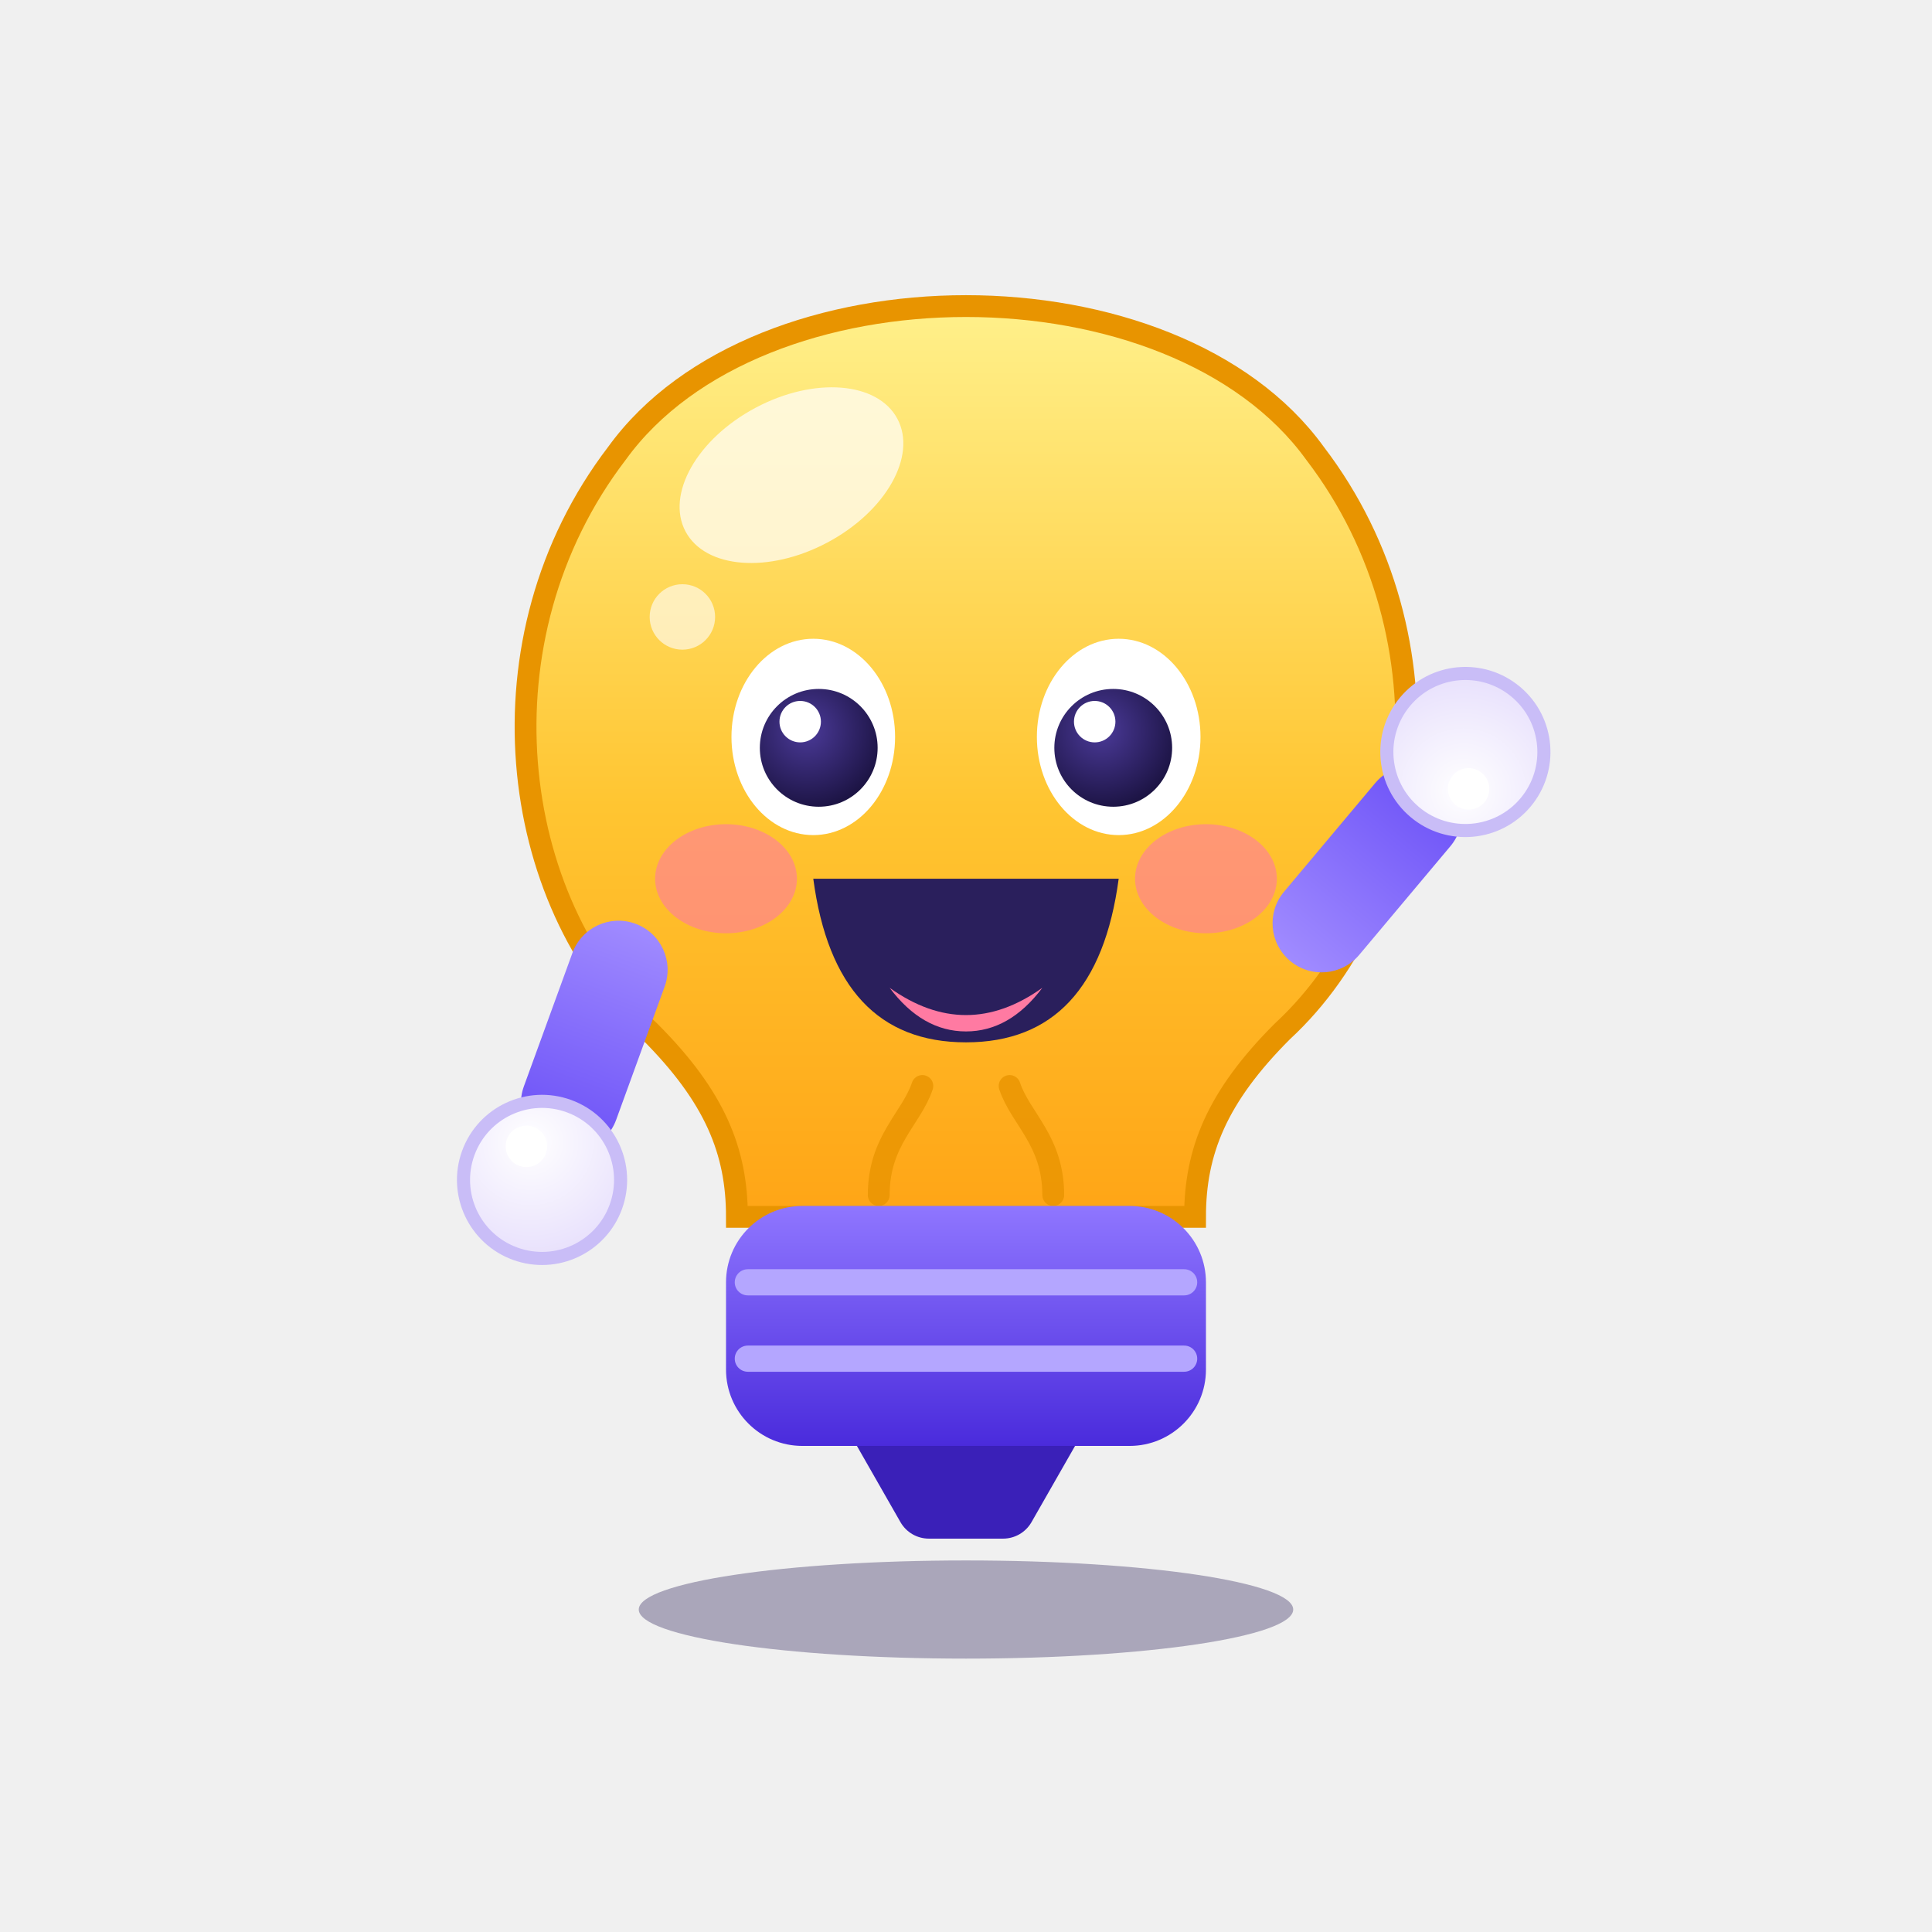
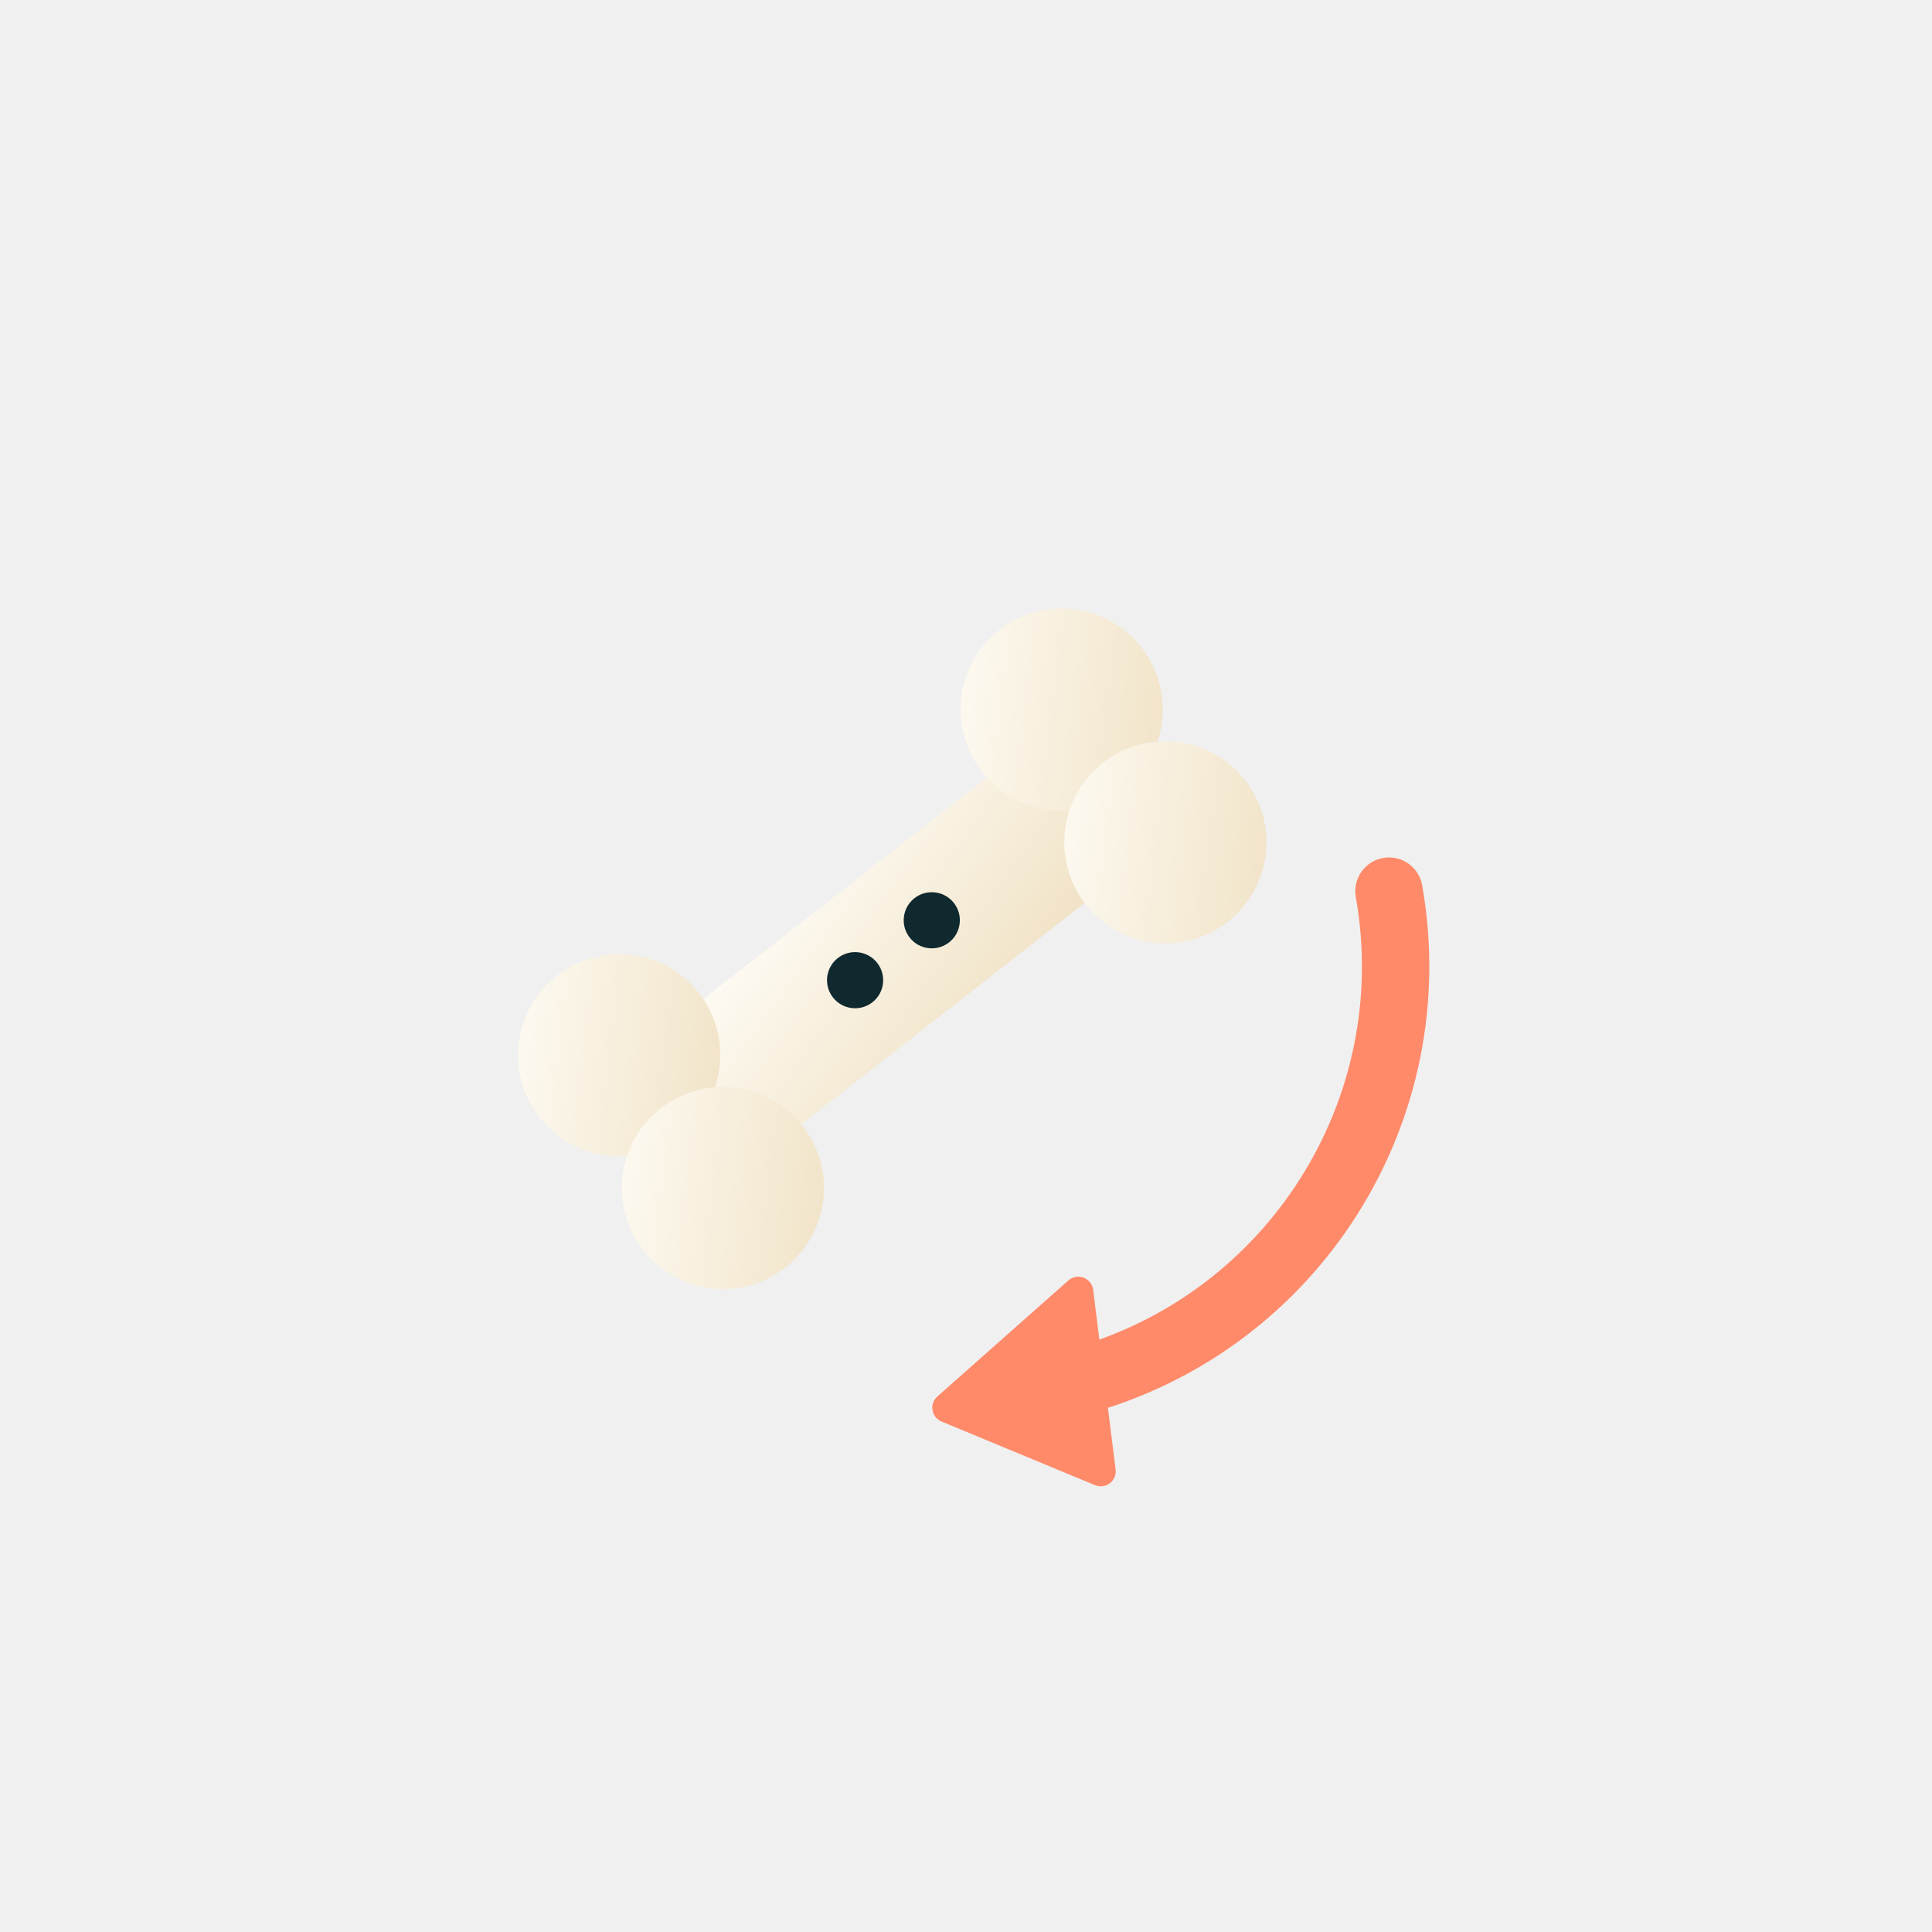
- <svg xmlns="http://www.w3.org/2000/svg" viewBox="0 0 1024 1024">
-   <g transform="translate(165.12 61.06) scale(5.7812)">
-     <defs>
-       <linearGradient id="f-bulb" x1="0" y1="0" x2="0" y2="1">
-         <stop offset="0" stop-color="#fff08a" />
-         <stop offset="0.55" stop-color="#ffc531" />
-         <stop offset="1" stop-color="#ffa516" />
-       </linearGradient>
-       <linearGradient id="f-base" x1="0" y1="0" x2="0" y2="1">
-         <stop offset="0" stop-color="#8f76ff" />
-         <stop offset="1" stop-color="#4a2bdc" />
-       </linearGradient>
-       <linearGradient id="f-sleeve" x1="0" y1="0" x2="0" y2="1">
-         <stop offset="0" stop-color="#a08bff" />
-         <stop offset="1" stop-color="#6a4ff7" />
-       </linearGradient>
-       <radialGradient id="f-hand" cx="0.35" cy="0.3" r="0.8">
-         <stop offset="0" stop-color="#ffffff" />
-         <stop offset="1" stop-color="#e6defc" />
-       </radialGradient>
-       <radialGradient id="f-iris" cx="0.4" cy="0.35" r="0.7">
-         <stop offset="0" stop-color="#4b3a99" />
-         <stop offset="1" stop-color="#1a1240" />
-       </radialGradient>
-     </defs>
-     <ellipse cx="60" cy="137" rx="30" ry="4.5" fill="rgba(20,8,70,.32)" />
-     <path d="M31 84C18 72 15 48 28 31 41 13 79 13 92 31c13 17 10 41-3 53-6 6-8 11-8 17H39c0-6-2-11-8-17Z" fill="url(#f-bulb)" stroke="#e89400" stroke-width="2" />
-     <path d="M52 99c0-5 3-7 4-10m12 10c0-5-3-7-4-10" stroke="#e89400" stroke-width="2" stroke-linecap="round" fill="none" opacity="0.8" />
-     <ellipse cx="44" cy="33" rx="11" ry="7" fill="#fff" opacity="0.7" transform="rotate(-28 44 33)" />
-     <circle cx="34" cy="46" r="3" fill="#fff" opacity="0.6" />
-     <rect x="38" y="100" width="44" height="22" rx="7" fill="url(#f-base)" />
-     <path d="M40 107h40M40 114h40" stroke="#b4a6ff" stroke-width="2.4" stroke-linecap="round" />
-     <path d="M50 122h20l-4 7a3 3 0 0 1-2.6 1.5h-6.8A3 3 0 0 1 54 129z" fill="#3a20b8" />
-     <ellipse cx="38" cy="70" rx="6.5" ry="5" fill="#ff7aa2" opacity="0.6" />
-     <ellipse cx="82" cy="70" rx="6.5" ry="5" fill="#ff7aa2" opacity="0.6" />
-     <ellipse cx="46" cy="57" rx="7.5" ry="9" fill="#fff" />
-     <ellipse cx="74" cy="57" rx="7.5" ry="9" fill="#fff" />
-     <circle cx="46.5" cy="58" r="5.4" fill="url(#f-iris)" />
-     <circle cx="44.8" cy="55.6" r="1.9" fill="#fff" />
-     <circle cx="73.5" cy="58" r="5.4" fill="url(#f-iris)" />
-     <circle cx="71.8" cy="55.6" r="1.9" fill="#fff" />
-     <path d="M46 70q14 0 28 0q-2 15-14 15t-14-15z" fill="#2a1f5c" />
-     <path d="M53 80q7 5 14 0q-3 4-7 4t-7-4z" fill="#ff7aa2" />
-     <g transform="rotate(20 29 76)">
-       <rect x="24.5" y="74" width="9" height="22" rx="4.5" fill="url(#f-sleeve)" />
-       <circle cx="29" cy="99" r="7.2" fill="url(#f-hand)" stroke="#c9bdf7" stroke-width="1.2" />
-       <circle cx="26.6" cy="96.6" r="1.9" fill="#fff" />
-     </g>
-     <g transform="rotate(-140 91 76)">
-       <rect x="86.5" y="74" width="9" height="22" rx="4.5" fill="url(#f-sleeve)" />
-       <circle cx="91" cy="99" r="7.2" fill="url(#f-hand)" stroke="#c9bdf7" stroke-width="1.2" />
-       <circle cx="88.6" cy="96.6" r="1.9" fill="#fff" />
+ <svg xmlns="http://www.w3.org/2000/svg" viewBox="0 0 1024 1024" width="1024" height="1024">
+   <defs>
+     <linearGradient id="a" x1="0" y1="0" x2="1" y2="1">
+       <stop offset="0" stop-color="#1bb3a8" />
+       <stop offset="1" stop-color="#0a645f" />
+     </linearGradient>
+     <linearGradient id="b" x1="0" y1="0" x2="1" y2="1">
+       <stop offset="0" stop-color="#fffdf7" />
+       <stop offset="1" stop-color="#efe0c2" />
+     </linearGradient>
+   </defs>
+   <g transform="translate(194.56 194.56) scale(9.92)">
+     <path d="M54.6 28A23 23 0 0 1 38 54.2" fill="none" stroke="#ff8a6a" stroke-width="3.6" stroke-linecap="round" />
+     <path d="M31 55.6l7-6.2 1.2 9.6z" fill="#ff8a6a" stroke="#ff8a6a" stroke-width="1.6" stroke-linejoin="round" />
+     <g transform="rotate(-38 28 31)" fill="url(#b)">
+       <rect x="13" y="27" width="30" height="8.5" rx="4.2" />
+       <circle cx="13" cy="26.6" r="5.4" />
+       <circle cx="13" cy="35.6" r="5.4" />
+       <circle cx="43" cy="26.6" r="5.4" />
+       <circle cx="43" cy="35.6" r="5.4" />
+       <circle cx="25.4" cy="31.2" r="1.5" fill="#10292f" />
+       <circle cx="30.6" cy="31.2" r="1.5" fill="#10292f" />
    </g>
  </g>
</svg>
